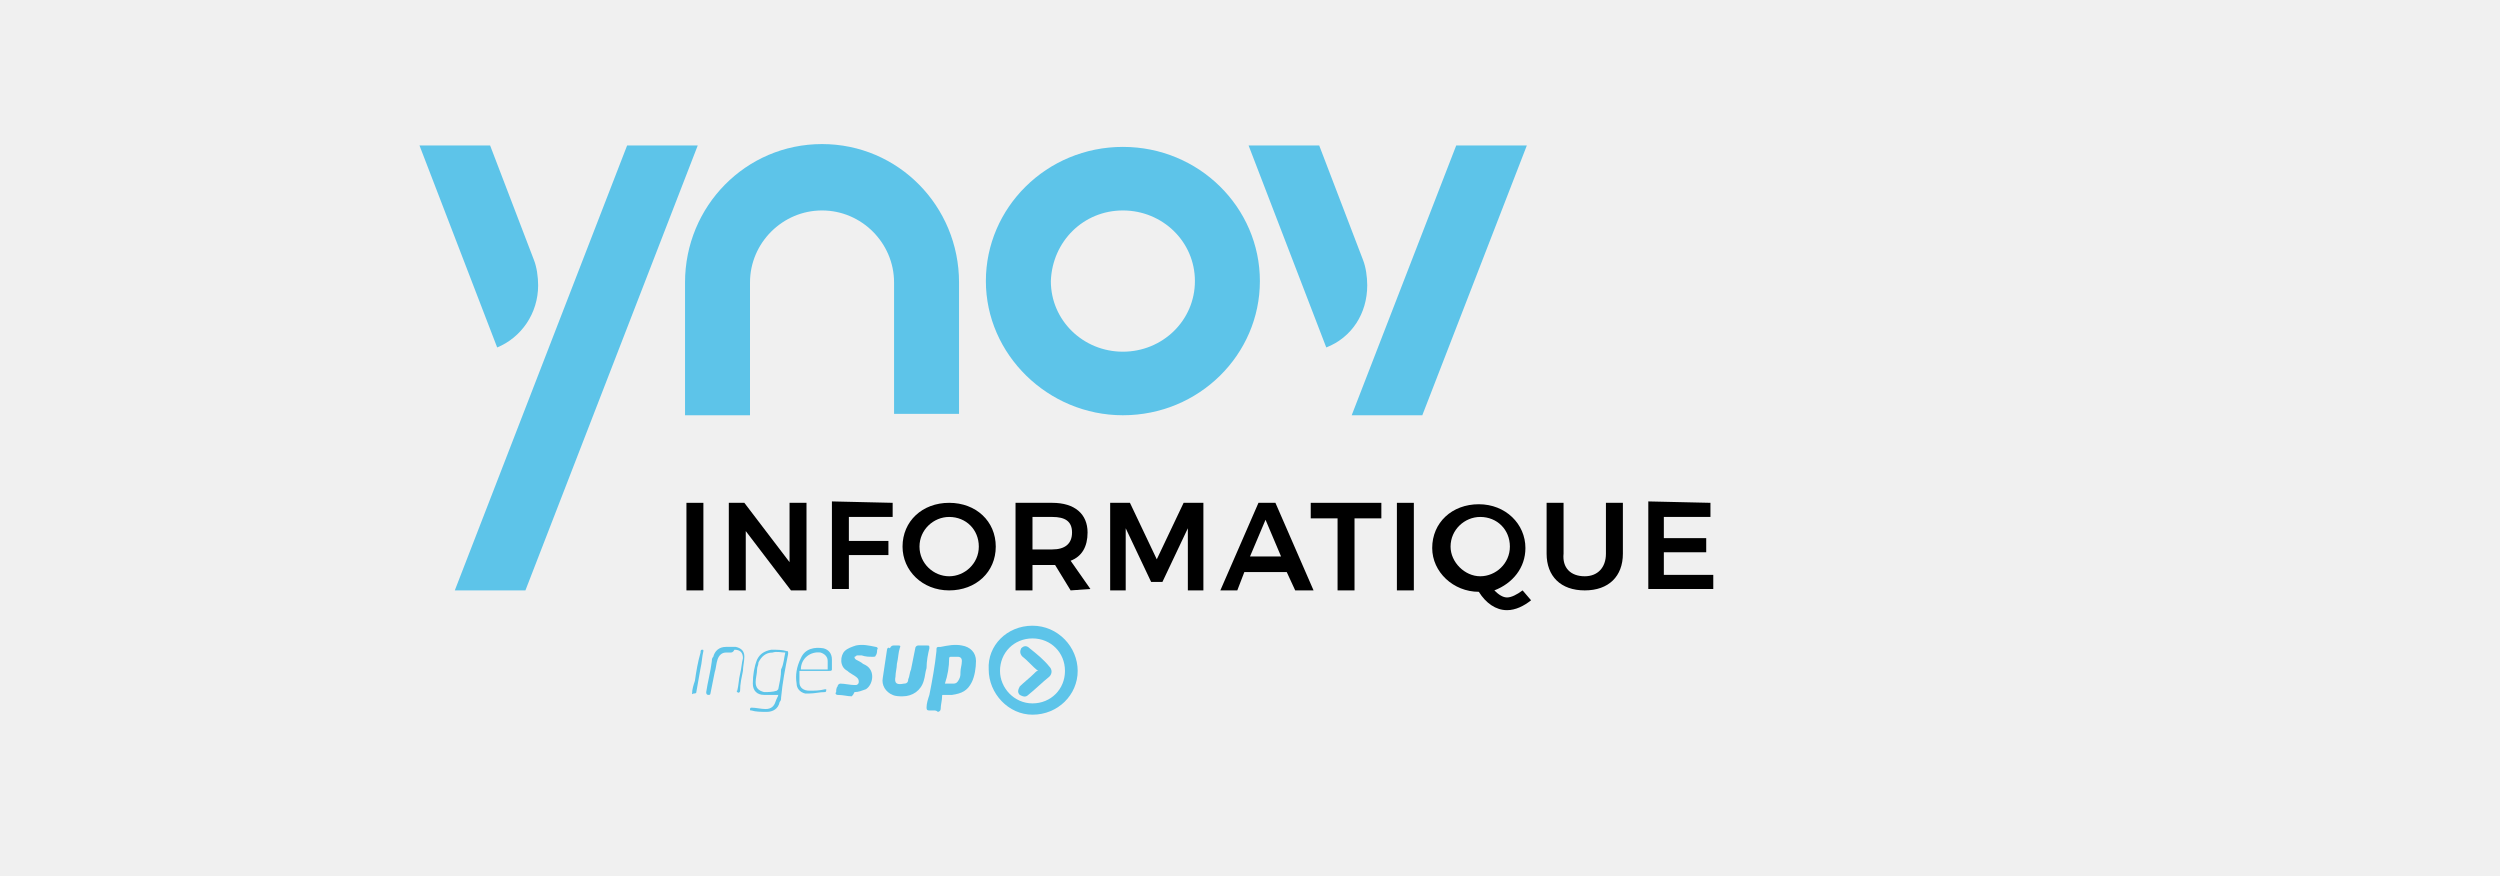
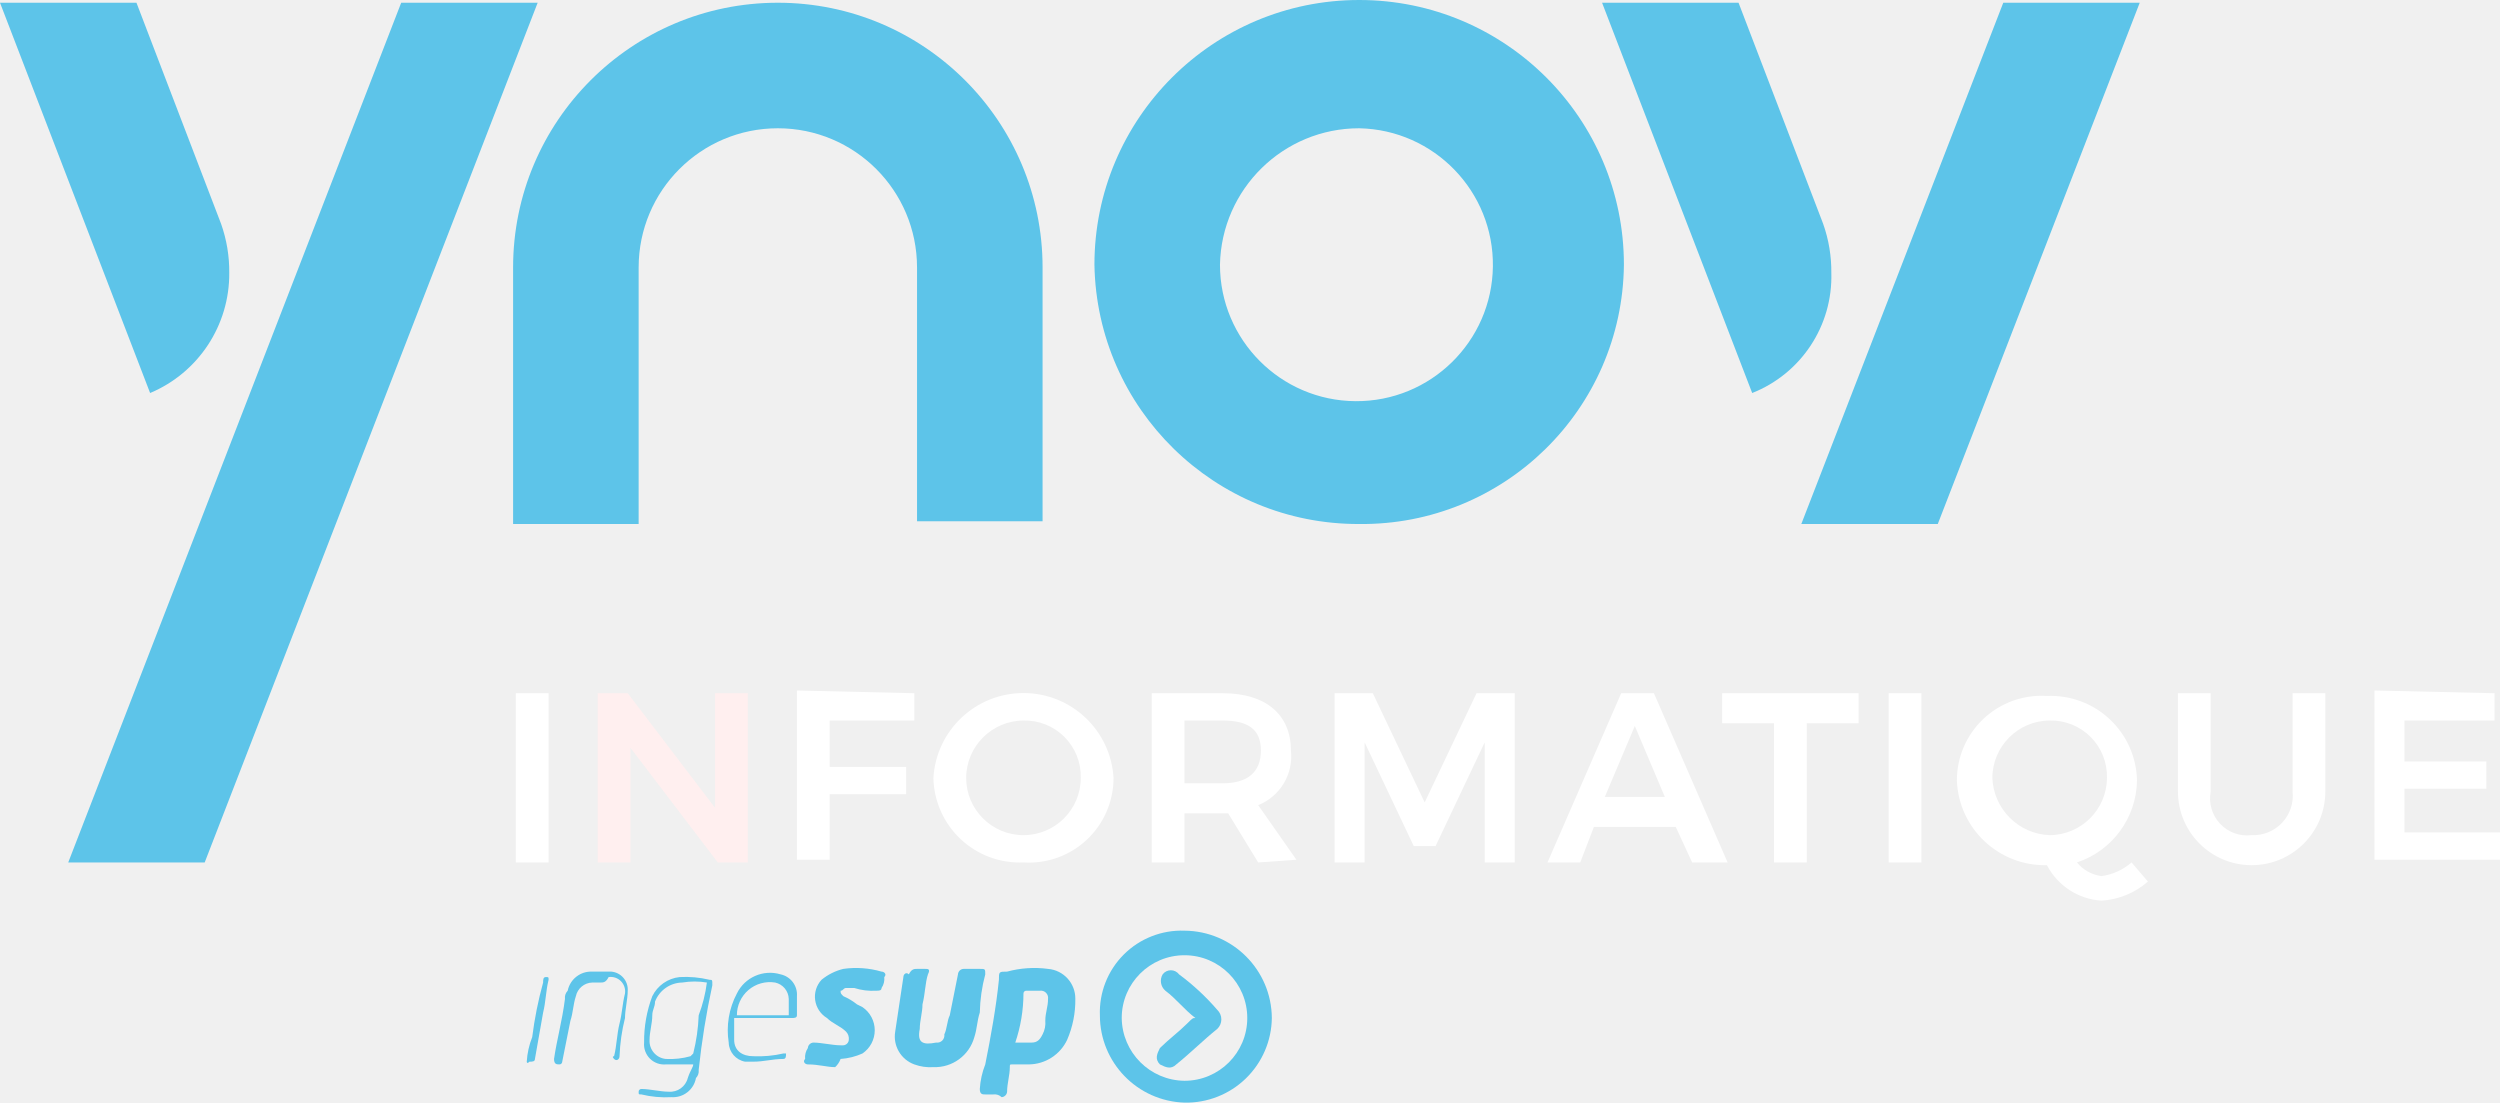
- <svg xmlns="http://www.w3.org/2000/svg" version="1.1" id="Calque_1" x="0px" y="0px" viewBox="0 0 177 62" style="enable-background:new 0 0 177 62;" xml:space="preserve">
-   <style type="text/css">
- 	.st0{fill:#5DC4E9;}
- </style>
-   <g>
-     <path d="M48.6,35.6h1.2v6.2h-1.2V35.6z" />
-     <path d="M52.7,35.6l3.2,4.2v-4.2h1.2v6.2H56l-3.2-4.2v4.2h-1.2v-6.2H52.7z" />
-     <path d="M63.2,35.6l0,1h-3.1v1.7h2.8v1h-2.8v2.4h-1.2v-6.2L63.2,35.6z" />
-     <path d="M70.5,38.7c0,1.8-1.4,3.1-3.3,3.1s-3.3-1.4-3.3-3.1c0-1.8,1.4-3.1,3.3-3.1S70.5,36.9,70.5,38.7 M65.1,38.7   c0,1.2,1,2.1,2.1,2.1c1.1,0,2.1-0.9,2.1-2.1c0-1.2-0.9-2.1-2.1-2.1C66.1,36.6,65.1,37.5,65.1,38.7" />
-     <path d="M75.8,41.8l-1.1-1.8c-0.1,0-0.1,0-0.2,0h-1.4v1.8h-1.2v-6.2h2.6c1.6,0,2.5,0.8,2.5,2.1c0,1-0.4,1.7-1.2,2l1.4,2L75.8,41.8   L75.8,41.8z M73.1,38.9h1.4c0.9,0,1.4-0.4,1.4-1.2c0-0.8-0.5-1.1-1.4-1.1h-1.4V38.9z" />
-     <path d="M80,35.6l1.9,4l1.9-4h1.4v6.2h-1.1l0-4.4l-1.8,3.8h-0.8l-1.8-3.8v4.4h-1.1v-6.2H80z" />
-     <path d="M91.1,40.5h-3l-0.5,1.3h-1.2l2.7-6.2h1.2l2.7,6.2h-1.3L91.1,40.5z M90.7,39.4l-1.1-2.6l-1.1,2.6H90.7z" />
-     <path d="M97.8,35.6v1.1h-1.9v5.1h-1.2v-5.1h-1.9v-1.1H97.8z" />
-     <path d="M98.9,35.6h1.2v6.2h-1.2V35.6z" />
-     <path d="M108.4,42.5c-0.5,0.4-1.1,0.7-1.7,0.7c-0.8,0-1.5-0.5-2-1.3c-1.8,0-3.3-1.4-3.3-3.1c0-1.8,1.4-3.1,3.3-3.1   c1.9,0,3.3,1.4,3.3,3.1c0,1.4-0.9,2.5-2.2,3c0.3,0.3,0.6,0.5,0.9,0.5c0.3,0,0.7-0.2,1.1-0.5L108.4,42.5z M104.8,40.8   c1.1,0,2.1-0.9,2.1-2.1c0-1.2-0.9-2.1-2.1-2.1c-1.1,0-2.1,0.9-2.1,2.1C102.7,39.8,103.7,40.8,104.8,40.8" />
-     <path d="M112.2,40.8c0.9,0,1.5-0.6,1.5-1.6v-3.6h1.2v3.6c0,1.6-1,2.6-2.7,2.6c-1.7,0-2.7-1-2.7-2.6v-3.6h1.2v3.6   C110.6,40.2,111.2,40.8,112.2,40.8" />
-     <path d="M121.1,35.6v1h-3.3v1.5h3v1h-3v1.6h3.5v1h-4.6v-6.2L121.1,35.6z" />
-     <g>
-       <path class="st0" d="M73.1,44.3c1.8,0,3.2,1.5,3.2,3.2c0,1.7-1.4,3.1-3.2,3.1c-1.7,0-3.1-1.5-3.1-3.2    C69.9,45.7,71.3,44.3,73.1,44.3 M73.1,49.8c1.3,0,2.3-1,2.3-2.3c0-1.3-1-2.3-2.3-2.3c-1.3,0-2.3,1-2.3,2.3    C70.8,48.7,71.8,49.8,73.1,49.8" />
-       <path class="st0" d="M66.1,50.3h-0.3c-0.1,0-0.2,0-0.2-0.2c0-0.3,0.1-0.6,0.2-0.9c0.2-1,0.4-2.1,0.5-3.1c0-0.3,0-0.3,0.3-0.3    c0.5-0.1,1-0.2,1.5-0.1c0.6,0.1,1,0.5,1,1.1c0,0.5-0.1,1.1-0.3,1.5c-0.3,0.6-0.7,0.8-1.4,0.9c-0.2,0-0.4,0-0.6,0    c-0.1,0-0.1,0-0.1,0.1c0,0.3-0.1,0.6-0.1,0.9c0,0.1-0.1,0.2-0.2,0.2C66.3,50.3,66.2,50.3,66.1,50.3 M66.9,48.4c0.2,0,0.4,0,0.6,0    c0.2,0,0.3-0.1,0.4-0.3c0.1-0.2,0.1-0.3,0.1-0.5c0-0.3,0.1-0.5,0.1-0.8c0-0.2-0.1-0.3-0.3-0.3c-0.2,0-0.4,0-0.5,0    c0,0-0.1,0-0.1,0.1C67.2,47.2,67.1,47.8,66.9,48.4" />
-       <path class="st0" d="M63.3,45.7h0.3c0.1,0,0.2,0,0.1,0.2c-0.1,0.3-0.1,0.7-0.2,1.1c0,0.3-0.1,0.6-0.1,0.9    c-0.1,0.5,0.1,0.6,0.6,0.5c0.2,0,0.3-0.1,0.3-0.3c0.1-0.2,0.1-0.5,0.2-0.7c0.1-0.5,0.2-1,0.3-1.5c0-0.1,0.1-0.2,0.2-0.2    c0.2,0,0.4,0,0.6,0c0.2,0,0.2,0,0.2,0.2c-0.1,0.4-0.2,0.9-0.2,1.4c-0.1,0.3-0.1,0.6-0.2,0.9c-0.2,0.7-0.8,1.1-1.5,1.1    c-0.2,0-0.5,0-0.7-0.1c-0.5-0.2-0.8-0.7-0.7-1.2c0.1-0.7,0.2-1.3,0.3-2c0-0.1,0.1-0.2,0.2-0.1C63.1,45.7,63.2,45.7,63.3,45.7" />
-       <path class="st0" d="M60.3,49.3c-0.3,0-0.6-0.1-1-0.1c-0.1,0-0.2-0.1-0.1-0.2c0-0.1,0-0.3,0.1-0.4c0-0.1,0.1-0.2,0.2-0.2    c0.3,0,0.7,0.1,1,0.1c0,0,0.1,0,0.1,0c0.1,0,0.2-0.1,0.2-0.2c0-0.1,0-0.2-0.1-0.3c-0.2-0.2-0.5-0.3-0.7-0.5    c-0.6-0.3-0.5-1.1-0.2-1.4c0.2-0.2,0.5-0.3,0.8-0.4c0.5-0.1,0.9,0,1.4,0.1c0.1,0,0.2,0.1,0.1,0.2c0,0.1,0,0.3-0.1,0.4    c0,0.1-0.1,0.1-0.2,0.1c-0.3,0-0.5,0-0.8-0.1c-0.1,0-0.2,0-0.3,0c-0.1,0-0.1,0.1-0.2,0.1c0,0.1,0,0.1,0.1,0.2    c0.2,0.1,0.4,0.2,0.5,0.3l0.2,0.1c0.7,0.4,0.5,1.4,0,1.7c-0.3,0.1-0.5,0.2-0.8,0.2C60.4,49.2,60.4,49.2,60.3,49.3    C60.3,49.2,60.3,49.2,60.3,49.3" />
-       <path class="st0" d="M55.1,49.2c-0.3,0-0.6,0-1,0c-0.5,0-0.8-0.3-0.8-0.8c0-0.6,0.1-1.2,0.3-1.7c0.2-0.4,0.5-0.6,1-0.7    c0.4,0,0.8,0,1.1,0.1c0.1,0,0.1,0,0.1,0.2c-0.2,1-0.4,2-0.5,3.1c0,0.1,0,0.2-0.1,0.3c-0.1,0.5-0.5,0.7-0.9,0.7    c-0.4,0-0.8,0-1.1-0.1c-0.1,0-0.1,0-0.1-0.1c0-0.1,0.1-0.1,0.1-0.1c0.3,0,0.7,0.1,1,0.1c0.4,0,0.6-0.2,0.7-0.5    C55,49.4,55.1,49.3,55.1,49.2 M55.6,46.2c-0.3,0-0.6-0.1-0.9,0c-0.5,0-0.8,0.3-1,0.7c0,0.2-0.1,0.3-0.1,0.5c0,0.3-0.1,0.6-0.1,0.9    c0,0.4,0.2,0.6,0.6,0.7c0.3,0,0.6,0,0.9-0.1c0,0,0.1-0.1,0.1-0.1c0.1-0.5,0.2-0.9,0.2-1.4C55.5,47,55.5,46.6,55.6,46.2" />
-       <path class="st0" d="M56.6,47.6c0,0.2,0,0.5,0,0.7c0,0.4,0.3,0.6,0.7,0.6c0.4,0,0.7,0,1.1-0.1c0.1,0,0.1,0,0.1,0    c0,0.1,0,0.2-0.1,0.2c-0.4,0-0.7,0.1-1.1,0.1c-0.1,0-0.2,0-0.3,0c-0.4-0.1-0.6-0.4-0.6-0.7c-0.1-0.6,0-1.2,0.3-1.8    c0.3-0.7,1-0.8,1.6-0.7c0.4,0.1,0.6,0.4,0.6,0.8c0,0.2,0,0.5,0,0.7c0,0.1-0.1,0.1-0.2,0.1c-0.6,0-1.2,0-1.8,0H56.6z M58.6,47.4    c0-0.2,0-0.4,0-0.6c0-0.3-0.2-0.5-0.5-0.6c-0.7-0.1-1.4,0.4-1.4,1.2H58.6z" />
-       <path class="st0" d="M51.7,46.2c-0.1,0-0.2,0-0.3,0c-0.3,0-0.5,0.2-0.6,0.5c-0.1,0.3-0.1,0.6-0.2,0.9c-0.1,0.5-0.2,1-0.3,1.5    c0,0,0,0.1-0.1,0.1c-0.1,0-0.2,0-0.2-0.2c0.1-0.7,0.3-1.4,0.4-2.2c0-0.1,0-0.2,0.1-0.3c0.1-0.4,0.4-0.7,0.9-0.7c0.2,0,0.5,0,0.7,0    c0.4,0.1,0.6,0.3,0.6,0.7c0,0.3-0.1,0.7-0.1,1c-0.1,0.5-0.2,0.9-0.2,1.4c0,0.1-0.1,0.2-0.2,0.1c0,0-0.1-0.1,0-0.1    c0.1-0.4,0.1-0.8,0.2-1.2c0.1-0.4,0.1-0.7,0.2-1.1c0-0.4-0.2-0.6-0.6-0.6C51.9,46.2,51.8,46.2,51.7,46.2z" />
-       <path class="st0" d="M49,49.1c0-0.3,0.1-0.6,0.2-0.9c0.1-0.7,0.2-1.3,0.4-2c0-0.1,0-0.2,0.1-0.2c0.1,0,0.1,0,0.1,0.1    c-0.1,0.4-0.1,0.8-0.2,1.2c-0.1,0.6-0.2,1.1-0.3,1.7c0,0.1-0.1,0.1-0.2,0.1C49,49.2,49,49.1,49,49.1" />
-       <path class="st0" d="M73.5,47.5c-0.4-0.3-0.7-0.7-1.1-1c-0.2-0.2-0.2-0.4-0.1-0.6c0.2-0.2,0.4-0.2,0.6,0c0.5,0.4,1,0.8,1.4,1.3    c0.2,0.2,0.2,0.5,0,0.7c-0.5,0.4-1,0.9-1.5,1.3c-0.2,0.2-0.4,0.1-0.6,0c-0.2-0.2-0.1-0.4,0-0.6c0.3-0.3,0.7-0.6,1-0.9    C73.4,47.5,73.4,47.5,73.5,47.5" />
-       <path class="st0" d="M79.5,29.4c5.4,0,9.7-4.3,9.7-9.5s-4.3-9.5-9.7-9.5c-5.4,0-9.7,4.3-9.7,9.5S74.2,29.4,79.5,29.4z M79.5,14.9    c2.8,0,5.1,2.2,5.1,5c0,2.8-2.3,5-5.1,5c-2.8,0-5.1-2.2-5.1-5C74.5,17.1,76.7,14.9,79.5,14.9z" />
-       <path class="st0" d="M48.5,29.4h4.6V20c0-2.8,2.3-5.1,5.1-5.1c2.8,0,5.1,2.3,5.1,5.1v9.3h4.6V20c0-5.4-4.3-9.8-9.7-9.8    s-9.7,4.4-9.7,9.8L48.5,29.4L48.5,29.4z" />
-       <path class="st0" d="M38.1,20.2c0-0.6-0.1-1.3-0.3-1.8l-3.1-8.1h-5l5.5,14.3C36.9,23.9,38.1,22.2,38.1,20.2z" />
-       <path class="st0" d="M100.7,29.4l7.4-19.1h-5l-7.4,19.1H100.7z" />
-       <path class="st0" d="M96.8,20.2c0-0.6-0.1-1.3-0.3-1.8l-3.1-8.1h-5l5.5,14.3C95.7,23.9,96.8,22.2,96.8,20.2z" />
-       <path class="st0" d="M44.4,10.3L32.2,41.8h5l12.2-31.5L44.4,10.3z" />
+ <svg xmlns="http://www.w3.org/2000/svg" width="91.6" height="40.4" viewBox="0 0 91.6 40.4">
+   <g id="logo_ynov" transform="translate(-29.7 -10.2)">
+     <path id="Tracé_21" data-name="Tracé 21" d="M48.6,35.6h1.2v6.2H48.6Z" fill="#fff" />
+     <path id="Tracé_22" data-name="Tracé 22" d="M52.7,35.6l3.2,4.2V35.6h1.2v6.2H56l-3.2-4.2v4.2H51.6V35.6Z" fill="#ffefef" />
+     <path id="Tracé_23" data-name="Tracé 23" d="M63.2,35.6v1H60.1v1.7h2.8v1H60.1v2.4H58.9V35.5Z" fill="#fff" />
+     <path id="Tracé_24" data-name="Tracé 24" d="M70.5,38.7a3.1,3.1,0,0,1-3.3,3.1,3.164,3.164,0,0,1-3.3-3.1,3.306,3.306,0,0,1,6.6,0m-5.4,0a2.1,2.1,0,0,0,4.2,0,2.051,2.051,0,0,0-2.1-2.1,2.112,2.112,0,0,0-2.1,2.1" fill="#fff" />
+     <path id="Tracé_25" data-name="Tracé 25" d="M75.8,41.8,74.7,40H73.1v1.8H71.9V35.6h2.6c1.6,0,2.5.8,2.5,2.1a1.924,1.924,0,0,1-1.2,2l1.4,2-1.4.1Zm-2.7-2.9h1.4c.9,0,1.4-.4,1.4-1.2s-.5-1.1-1.4-1.1H73.1Z" fill="#fff" />
+     <path id="Tracé_26" data-name="Tracé 26" d="M80,35.6l1.9,4,1.9-4h1.4v6.2H84.1V37.4l-1.8,3.8h-.8l-1.8-3.8v4.4H78.6V35.6Z" fill="#fff" />
+     <path id="Tracé_27" data-name="Tracé 27" d="M91.1,40.5h-3l-.5,1.3H86.4l2.7-6.2h1.2L93,41.8H91.7Zm-.4-1.1-1.1-2.6-1.1,2.6Z" fill="#fff" />
+     <path id="Tracé_28" data-name="Tracé 28" d="M97.8,35.6v1.1H95.9v5.1H94.7V36.7H92.8V35.6Z" fill="#fff" />
+     <path id="Tracé_29" data-name="Tracé 29" d="M98.9,35.6h1.2v6.2H98.9Z" fill="#fff" />
+     <path id="Tracé_30" data-name="Tracé 30" d="M108.4,42.5a2.837,2.837,0,0,1-1.7.7,2.423,2.423,0,0,1-2-1.3,3.227,3.227,0,0,1-3.3-3.1,3.1,3.1,0,0,1,3.3-3.1,3.164,3.164,0,0,1,3.3,3.1,3.215,3.215,0,0,1-2.2,3,1.382,1.382,0,0,0,.9.5,2.108,2.108,0,0,0,1.1-.5Zm-3.6-1.7a2.112,2.112,0,0,0,2.1-2.1,2.051,2.051,0,0,0-2.1-2.1,2.112,2.112,0,0,0-2.1,2.1,2.182,2.182,0,0,0,2.1,2.1" fill="#fff" />
+     <path id="Tracé_31" data-name="Tracé 31" d="M112.2,40.8a1.446,1.446,0,0,0,1.5-1.6V35.6h1.2v3.6a2.7,2.7,0,0,1-5.4,0V35.6h1.2v3.6a1.357,1.357,0,0,0,1.5,1.6" fill="#fff" />
+     <path id="Tracé_32" data-name="Tracé 32" d="M121.1,35.6v1h-3.3v1.5h3v1h-3v1.6h3.5v1h-4.6V35.5Z" fill="#fff" />
+     <g id="Groupe_6" data-name="Groupe 6">
+       <path id="Tracé_33" data-name="Tracé 33" d="M73.1,44.3a3.222,3.222,0,0,1,3.2,3.2,3.138,3.138,0,0,1-3.2,3.1A3.2,3.2,0,0,1,70,47.4a2.993,2.993,0,0,1,3.1-3.1m0,5.5a2.3,2.3,0,1,0-2.3-2.3,2.326,2.326,0,0,0,2.3,2.3" fill="#5dc4e9" />
+       <path id="Tracé_34" data-name="Tracé 34" d="M66.1,50.3h-.3c-.1,0-.2,0-.2-.2a2.92,2.92,0,0,1,.2-.9c.2-1,.4-2.1.5-3.1,0-.3,0-.3.3-.3a3.812,3.812,0,0,1,1.5-.1,1.09,1.09,0,0,1,1,1.1,3.653,3.653,0,0,1-.3,1.5,1.568,1.568,0,0,1-1.4.9h-.6c-.1,0-.1,0-.1.1,0,.3-.1.6-.1.9a.215.215,0,0,1-.2.2.367.367,0,0,0-.3-.1m.8-1.9h.6c.2,0,.3-.1.4-.3a.9.9,0,0,0,.1-.5c0-.3.1-.5.1-.8a.265.265,0,0,0-.3-.3h-.5a.1.1,0,0,0-.1.1,5.663,5.663,0,0,1-.3,1.8" fill="#5dc4e9" />
+       <path id="Tracé_35" data-name="Tracé 35" d="M63.3,45.7h.3c.1,0,.2,0,.1.2-.1.3-.1.7-.2,1.1,0,.3-.1.6-.1.9-.1.5.1.6.6.5a.265.265,0,0,0,.3-.3c.1-.2.1-.5.2-.7l.3-1.5a.215.215,0,0,1,.2-.2h.6c.2,0,.2,0,.2.2a5.9,5.9,0,0,0-.2,1.4c-.1.3-.1.6-.2.9a1.5,1.5,0,0,1-1.5,1.1,1.7,1.7,0,0,1-.7-.1,1.086,1.086,0,0,1-.7-1.2c.1-.7.2-1.3.3-2,0-.1.1-.2.2-.1.1-.2.2-.2.3-.2" fill="#5dc4e9" />
+       <path id="Tracé_36" data-name="Tracé 36" d="M60.3,49.3c-.3,0-.6-.1-1-.1-.1,0-.2-.1-.1-.2a.6.6,0,0,1,.1-.4.215.215,0,0,1,.2-.2c.3,0,.7.1,1,.1h.1a.215.215,0,0,0,.2-.2.367.367,0,0,0-.1-.3c-.2-.2-.5-.3-.7-.5a.913.913,0,0,1-.2-1.4,2.01,2.01,0,0,1,.8-.4,3.329,3.329,0,0,1,1.4.1c.1,0,.2.1.1.2a.6.6,0,0,1-.1.4c0,.1-.1.1-.2.1a2.2,2.2,0,0,1-.8-.1h-.3c-.1,0-.1.1-.2.1,0,.1,0,.1.1.2a2.186,2.186,0,0,1,.5.3l.2.1a1.027,1.027,0,0,1,0,1.7,2.354,2.354,0,0,1-.8.2.769.769,0,0,1-.2.3h0" fill="#5dc4e9" />
+       <path id="Tracé_37" data-name="Tracé 37" d="M55.1,49.2h-1a.736.736,0,0,1-.8-.8,4.671,4.671,0,0,1,.3-1.7,1.265,1.265,0,0,1,1-.7,3.75,3.75,0,0,1,1.1.1c.1,0,.1,0,.1.2a28.677,28.677,0,0,0-.5,3.1.367.367,0,0,1-.1.3.856.856,0,0,1-.9.7,3.75,3.75,0,0,1-1.1-.1c-.1,0-.1,0-.1-.1a.1.1,0,0,1,.1-.1c.3,0,.7.1,1,.1a.666.666,0,0,0,.7-.5c.1-.3.2-.4.2-.5m.5-3a2.719,2.719,0,0,0-.9,0,1.087,1.087,0,0,0-1,.7c0,.2-.1.3-.1.5,0,.3-.1.6-.1.9a.661.661,0,0,0,.6.7,2.769,2.769,0,0,0,.9-.1l.1-.1a6.753,6.753,0,0,0,.2-1.4,5.274,5.274,0,0,0,.3-1.2" fill="#5dc4e9" />
+       <path id="Tracé_38" data-name="Tracé 38" d="M56.6,47.6v.7c0,.4.3.6.7.6a4.1,4.1,0,0,0,1.1-.1h.1c0,.1,0,.2-.1.2-.4,0-.7.1-1.1.1H57a.73.73,0,0,1-.6-.7,2.885,2.885,0,0,1,.3-1.8,1.351,1.351,0,0,1,1.6-.7.76.76,0,0,1,.6.8v.7c0,.1-.1.1-.2.1H56.6Zm2-.2v-.6a.634.634,0,0,0-.5-.6,1.208,1.208,0,0,0-1.4,1.2h1.9Z" fill="#5dc4e9" />
+       <path id="Tracé_39" data-name="Tracé 39" d="M51.7,46.2h-.3a.634.634,0,0,0-.6.5c-.1.3-.1.6-.2.9l-.3,1.5a.1.1,0,0,1-.1.1c-.1,0-.2,0-.2-.2.1-.7.3-1.4.4-2.2a.367.367,0,0,1,.1-.3.876.876,0,0,1,.9-.7h.7a.661.661,0,0,1,.6.7c0,.3-.1.7-.1,1a6.753,6.753,0,0,0-.2,1.4c0,.1-.1.2-.2.1,0,0-.1-.1,0-.1.1-.4.1-.8.2-1.2s.1-.7.2-1.1A.53.53,0,0,0,52,46C51.9,46.2,51.8,46.2,51.7,46.2Z" fill="#5dc4e9" />
+       <path id="Tracé_40" data-name="Tracé 40" d="M49,49.1a2.92,2.92,0,0,1,.2-.9,14.159,14.159,0,0,1,.4-2c0-.1,0-.2.1-.2s.1,0,.1.1c-.1.4-.1.8-.2,1.2-.1.6-.2,1.1-.3,1.7,0,.1-.1.1-.2.1-.1.1-.1,0-.1,0" fill="#5dc4e9" />
+       <path id="Tracé_41" data-name="Tracé 41" d="M73.5,47.5c-.4-.3-.7-.7-1.1-1a.471.471,0,0,1-.1-.6.375.375,0,0,1,.6,0,8.636,8.636,0,0,1,1.4,1.3.483.483,0,0,1,0,.7c-.5.4-1,.9-1.5,1.3-.2.2-.4.1-.6,0-.2-.2-.1-.4,0-.6.3-.3.7-.6,1-.9.2-.2.2-.2.3-.2" fill="#5dc4e9" />
+       <path id="Tracé_42" data-name="Tracé 42" d="M79.5,29.4a9.6,9.6,0,0,0,9.7-9.5,9.7,9.7,0,0,0-19.4,0A9.669,9.669,0,0,0,79.5,29.4Zm0-14.5a5,5,0,1,1-5.1,5A5.1,5.1,0,0,1,79.5,14.9Z" fill="#5dc4e9" />
+       <path id="Tracé_43" data-name="Tracé 43" d="M48.5,29.4h4.6V20a5.1,5.1,0,1,1,10.2,0v9.3h4.6V20a9.7,9.7,0,1,0-19.4,0v9.4Z" fill="#5dc4e9" />
+       <path id="Tracé_44" data-name="Tracé 44" d="M38.1,20.2a5.23,5.23,0,0,0-.3-1.8l-3.1-8.1h-5l5.5,14.3A4.735,4.735,0,0,0,38.1,20.2Z" fill="#5dc4e9" />
+       <path id="Tracé_45" data-name="Tracé 45" d="M100.7,29.4l7.4-19.1h-5L95.7,29.4Z" fill="#5dc4e9" />
+       <path id="Tracé_46" data-name="Tracé 46" d="M96.8,20.2a5.23,5.23,0,0,0-.3-1.8l-3.1-8.1h-5l5.5,14.3A4.588,4.588,0,0,0,96.8,20.2Z" fill="#5dc4e9" />
+       <path id="Tracé_47" data-name="Tracé 47" d="M44.4,10.3,32.2,41.8h5L49.4,10.3Z" fill="#5dc4e9" />
    </g>
  </g>
</svg>
